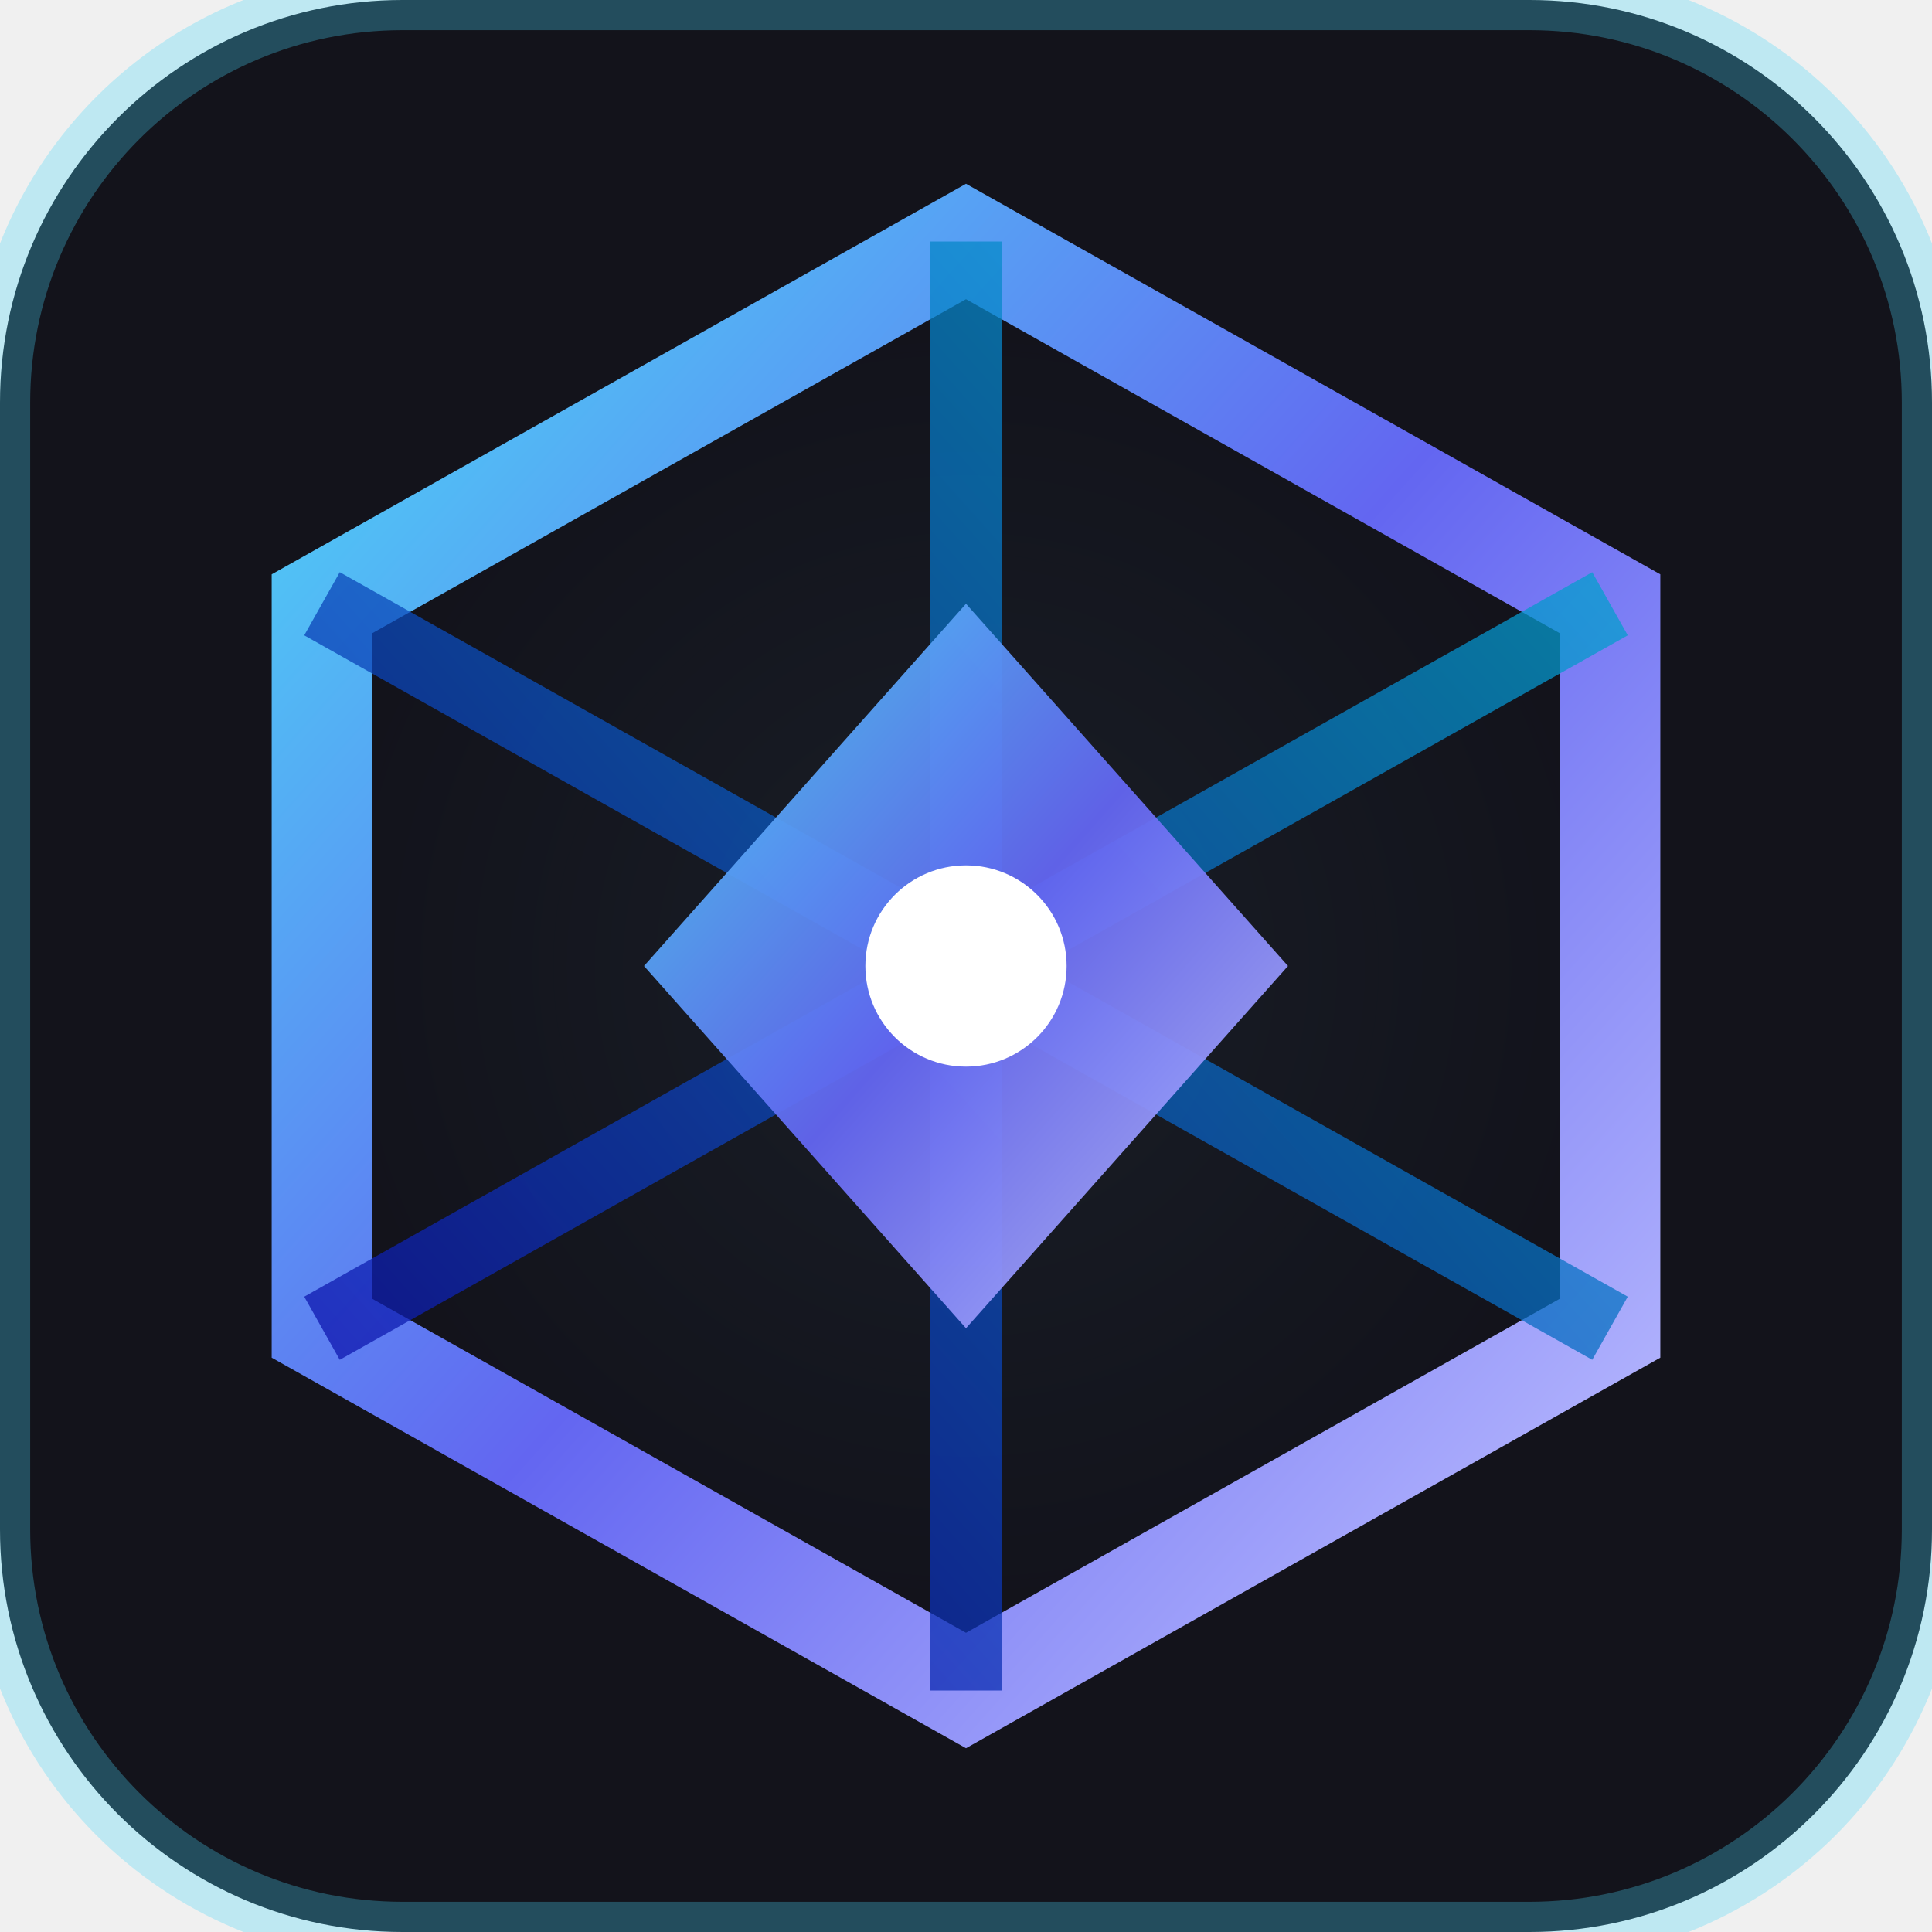
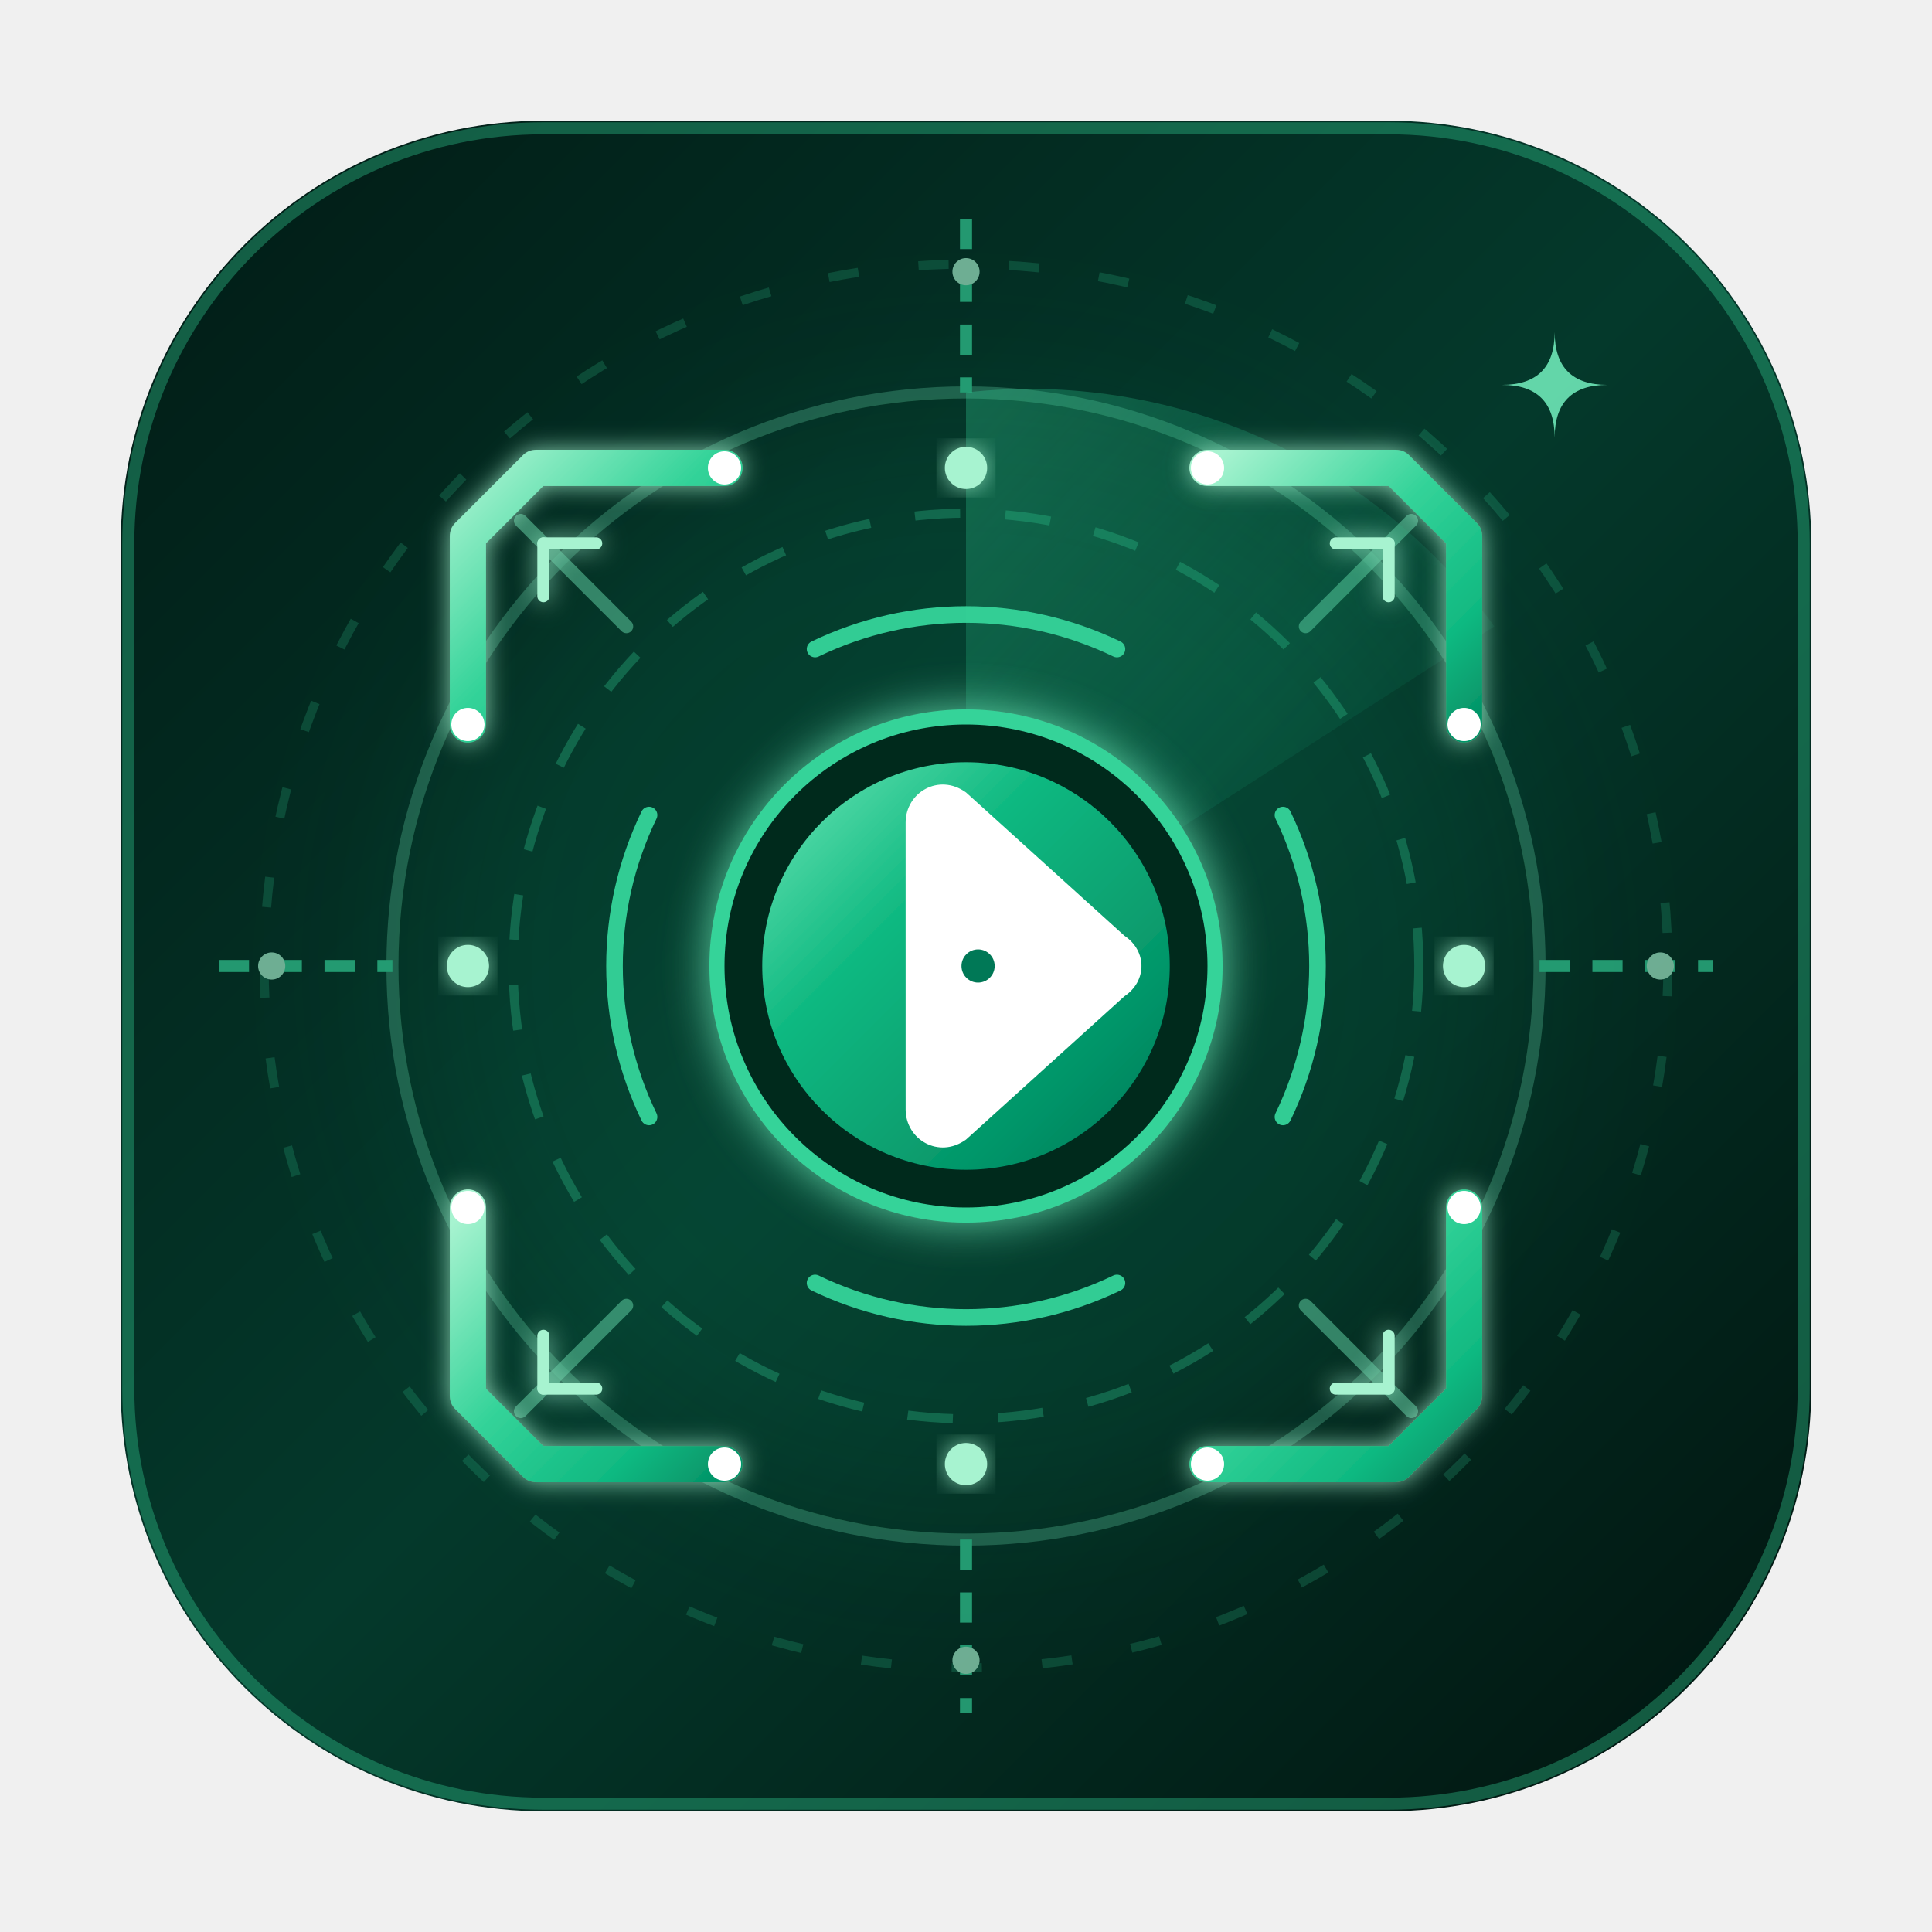
- <svg xmlns="http://www.w3.org/2000/svg" viewBox="0 0 48 48" fill="none">
+ <svg xmlns="http://www.w3.org/2000/svg" viewBox="0 0 128 128" width="128" height="128">
  <defs>
-     <linearGradient id="prism-grad-1" x1="0%" y1="0%" x2="100%" y2="100%">
-       <stop offset="0%" stop-color="#4cd7f6" />
-       <stop offset="50%" stop-color="#6366f1" />
-       <stop offset="100%" stop-color="#c0c1ff" />
+     <linearGradient id="cwsBg128" x1="0%" y1="0%" x2="100%" y2="100%">
+       <stop offset="0%" stop-color="#011b15" />
+       <stop offset="50%" stop-color="#04392b" />
+       <stop offset="100%" stop-color="#01140f" />
    </linearGradient>
-     <linearGradient id="prism-grad-2" x1="100%" y1="0%" x2="0%" y2="100%">
-       <stop offset="0%" stop-color="#03b5d3" />
-       <stop offset="100%" stop-color="#1000a9" />
+     <linearGradient id="cwsCore128" x1="0%" y1="0%" x2="100%" y2="100%">
+       <stop offset="0%" stop-color="#6ee7b7" />
+       <stop offset="35%" stop-color="#10b981" />
+       <stop offset="75%" stop-color="#059669" />
+       <stop offset="100%" stop-color="#047857" />
    </linearGradient>
-     <radialGradient id="prism-glow" cx="50%" cy="50%" r="50%">
-       <stop offset="0%" stop-color="#acedff" stop-opacity="0.9" />
-       <stop offset="100%" stop-color="#4cd7f6" stop-opacity="0" />
-     </radialGradient>
+     <linearGradient id="cwsFrame128" x1="0%" y1="0%" x2="100%" y2="100%">
+       <stop offset="0%" stop-color="#a7f3d0" />
+       <stop offset="45%" stop-color="#34d399" />
+       <stop offset="80%" stop-color="#10b981" />
+       <stop offset="100%" stop-color="#059669" />
+     </linearGradient>
+     <linearGradient id="cwsSweep128" x1="0%" y1="0%" x2="100%" y2="100%">
+       <stop offset="0%" stop-color="#34d399" stop-opacity="0.45" />
+       <stop offset="100%" stop-color="#059669" stop-opacity="0" />
+     </linearGradient>
+     <filter id="cwsGlow128" x="-20%" y="-20%" width="140%" height="140%">
+       <feDropShadow dx="0" dy="0" stdDeviation="2.5" flood-color="#34d399" flood-opacity="0.6" />
+       <feDropShadow dx="0" dy="0" stdDeviation="0.8" flood-color="#a7f3d0" flood-opacity="0.8" />
+     </filter>
+     <filter id="cwsCoreGlow128" x="-30%" y="-30%" width="160%" height="160%">
+       <feDropShadow dx="0" dy="0" stdDeviation="4.5" flood-color="#10b981" flood-opacity="0.75" />
+       <feDropShadow dx="0" dy="0" stdDeviation="1.5" flood-color="#6ee7b7" flood-opacity="0.85" />
+     </filter>
  </defs>
-   <rect width="48" height="48" rx="10" fill="#13131b" />
-   <rect width="48" height="48" rx="10" stroke="#4cd7f6" stroke-width="1.5" stroke-opacity="0.3" />
-   <circle cx="24" cy="24" r="16" fill="url(#prism-glow)" opacity="0.4" />
-   <path d="M24 6L40 15V33L24 42L8 33V15L24 6Z" stroke="url(#prism-grad-1)" stroke-width="2.5" fill="#13131b" fill-opacity="0.85" />
-   <path d="M24 6L24 42M24 24L40 15M24 24L8 15M24 24L40 33M24 24L8 33" stroke="url(#prism-grad-2)" stroke-width="1.8" stroke-opacity="0.75" />
-   <polygon points="24,15 32,24 24,33 16,24" fill="url(#prism-grad-1)" fill-opacity="0.95" />
-   <circle cx="24" cy="24" r="2.5" fill="#ffffff" />
+   <rect x="8" y="8" width="112" height="112" rx="28" fill="url(#cwsBg128)" />
+   <rect x="8.5" y="8.5" width="111" height="111" rx="27.5" fill="none" stroke="#34d399" stroke-width="0.8" stroke-opacity="0.35" />
+   <circle cx="64" cy="64" r="37" fill="#10b981" opacity="0.1" filter="blur(6px)" />
+   <g opacity="0.65">
+     <circle cx="64" cy="64" r="46.5" fill="none" stroke="#34d399" stroke-width="0.6" stroke-opacity="0.3" stroke-dasharray="2 4" />
+     <circle cx="64" cy="64" r="38" fill="none" stroke="#6ee7b7" stroke-width="0.8" stroke-opacity="0.4" />
+     <circle cx="64" cy="64" r="30" fill="none" stroke="#34d399" stroke-width="0.6" stroke-opacity="0.45" stroke-dasharray="3 3" />
+     <circle cx="64" cy="64" r="15.5" fill="none" stroke="#a7f3d0" stroke-width="0.5" stroke-opacity="0.35" />
+     <line x1="34.5" y1="34.5" x2="41.5" y2="41.5" stroke="#6ee7b7" stroke-width="0.9" stroke-linecap="round" opacity="0.7" />
+     <line x1="93.5" y1="34.5" x2="86.5" y2="41.5" stroke="#6ee7b7" stroke-width="0.9" stroke-linecap="round" opacity="0.7" />
+     <line x1="34.5" y1="93.5" x2="41.5" y2="86.5" stroke="#6ee7b7" stroke-width="0.9" stroke-linecap="round" opacity="0.7" />
+     <line x1="93.5" y1="93.5" x2="86.5" y2="86.5" stroke="#6ee7b7" stroke-width="0.9" stroke-linecap="round" opacity="0.7" />
+     <line x1="64" y1="14.5" x2="64" y2="26" stroke="#34d399" stroke-width="0.8" stroke-dasharray="2 1.5" />
+     <line x1="64" y1="102" x2="64" y2="113.5" stroke="#34d399" stroke-width="0.8" stroke-dasharray="2 1.5" />
+     <line x1="14.5" y1="64" x2="26" y2="64" stroke="#34d399" stroke-width="0.8" stroke-dasharray="2 1.5" />
+     <line x1="102" y1="64" x2="113.5" y2="64" stroke="#34d399" stroke-width="0.8" stroke-dasharray="2 1.5" />
+     <circle cx="64" cy="18" r="0.9" fill="#a7f3d0" />
+     <circle cx="64" cy="110" r="0.9" fill="#a7f3d0" />
+     <circle cx="18" cy="64" r="0.9" fill="#a7f3d0" />
+     <circle cx="110" cy="64" r="0.9" fill="#a7f3d0" />
+   </g>
+   <path d="M 64 64 L 99 41.5 A 38 38 0 0 0 64 26 Z" fill="url(#cwsSweep128)" opacity="0.7" />
+   <g filter="url(#cwsGlow128)">
+     <path d="M 31 48 L 31 35.5 L 35.5 31 L 48 31" fill="none" stroke="url(#cwsFrame128)" stroke-width="2.4" stroke-linecap="round" stroke-linejoin="round" />
+     <circle cx="31" cy="48" r="1.1" fill="#ffffff" />
+     <circle cx="48" cy="31" r="1.1" fill="#ffffff" />
+     <line x1="36" y1="36" x2="39.5" y2="36" stroke="#a7f3d0" stroke-width="0.8" stroke-linecap="round" />
+     <line x1="36" y1="36" x2="36" y2="39.5" stroke="#a7f3d0" stroke-width="0.8" stroke-linecap="round" />
+     <path d="M 97 48 L 97 35.5 L 92.5 31 L 80 31" fill="none" stroke="url(#cwsFrame128)" stroke-width="2.4" stroke-linecap="round" stroke-linejoin="round" />
+     <circle cx="97" cy="48" r="1.1" fill="#ffffff" />
+     <circle cx="80" cy="31" r="1.1" fill="#ffffff" />
+     <line x1="92" y1="36" x2="88.5" y2="36" stroke="#a7f3d0" stroke-width="0.8" stroke-linecap="round" />
+     <line x1="92" y1="36" x2="92" y2="39.5" stroke="#a7f3d0" stroke-width="0.8" stroke-linecap="round" />
+     <path d="M 31 80 L 31 92.5 L 35.5 97 L 48 97" fill="none" stroke="url(#cwsFrame128)" stroke-width="2.4" stroke-linecap="round" stroke-linejoin="round" />
+     <circle cx="31" cy="80" r="1.1" fill="#ffffff" />
+     <circle cx="48" cy="97" r="1.1" fill="#ffffff" />
+     <line x1="36" y1="92" x2="39.5" y2="92" stroke="#a7f3d0" stroke-width="0.8" stroke-linecap="round" />
+     <line x1="36" y1="92" x2="36" y2="88.5" stroke="#a7f3d0" stroke-width="0.8" stroke-linecap="round" />
+     <path d="M 97 80 L 97 92.5 L 92.5 97 L 80 97" fill="none" stroke="url(#cwsFrame128)" stroke-width="2.4" stroke-linecap="round" stroke-linejoin="round" />
+     <circle cx="97" cy="80" r="1.1" fill="#ffffff" />
+     <circle cx="80" cy="97" r="1.1" fill="#ffffff" />
+     <line x1="92" y1="92" x2="88.5" y2="92" stroke="#a7f3d0" stroke-width="0.8" stroke-linecap="round" />
+     <line x1="92" y1="92" x2="92" y2="88.5" stroke="#a7f3d0" stroke-width="0.8" stroke-linecap="round" />
+   </g>
+   <g stroke="#34d399" stroke-width="1.1" stroke-linecap="round" opacity="0.95">
+     <path d="M 54 43 A 23 23 0 0 1 74 43" fill="none" />
+     <path d="M 85 54 A 23 23 0 0 1 85 74" fill="none" />
+     <path d="M 74 85 A 23 23 0 0 1 54 85" fill="none" />
+     <path d="M 43 74 A 23 23 0 0 1 43 54" fill="none" />
+   </g>
+   <g filter="url(#cwsCoreGlow128)">
+     <circle cx="64" cy="64" r="16.5" fill="#032a1f" stroke="#34d399" stroke-width="1" />
+     <circle cx="64" cy="64" r="13.5" fill="url(#cwsCore128)" />
+     <path d="M 60 54.5 C 60 52.5 62.2 51.2 64 52.5 L 74.5 62 C 76 63 76 65 74.5 66 L 64 75.5 C 62.2 76.8 60 75.5 60 73.5 Z" fill="#ffffff" />
+     <circle cx="64.8" cy="64" r="1.1" fill="#047857" />
+   </g>
+   <circle cx="64" cy="31" r="1.4" fill="#a7f3d0" filter="url(#cwsGlow128)" />
+   <circle cx="97" cy="64" r="1.4" fill="#a7f3d0" filter="url(#cwsGlow128)" />
+   <circle cx="64" cy="97" r="1.4" fill="#a7f3d0" filter="url(#cwsGlow128)" />
+   <circle cx="31" cy="64" r="1.4" fill="#a7f3d0" filter="url(#cwsGlow128)" />
+   <path d="M 103 22 Q 103 25.5 106.5 25.5 Q 103 25.5 103 29 Q 103 25.5 99.5 25.5 Q 103 25.5 103 22 Z" fill="#6ee7b7" opacity="0.9" />
</svg>
